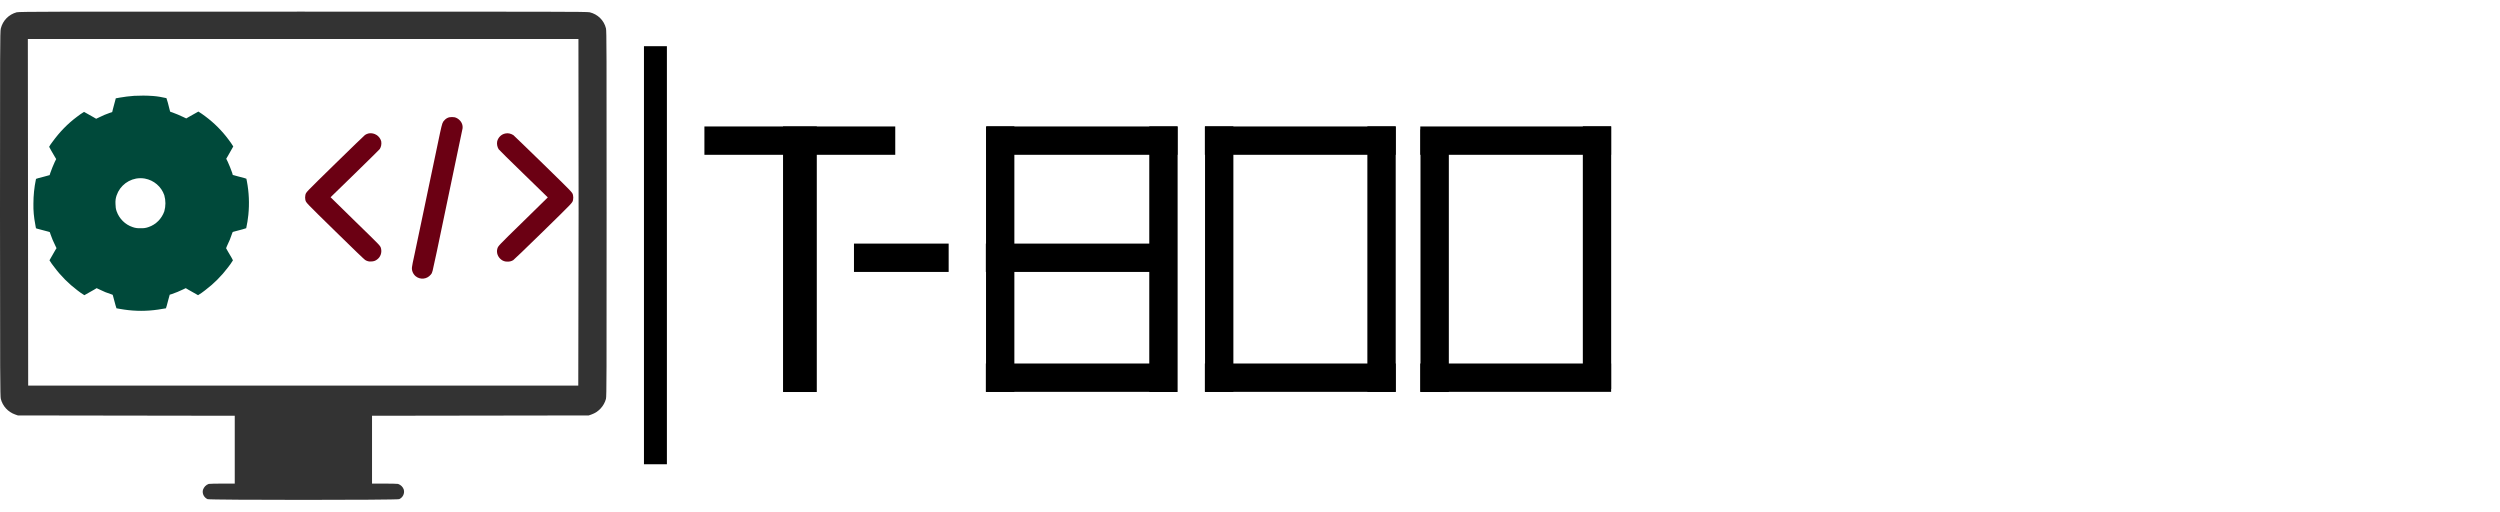
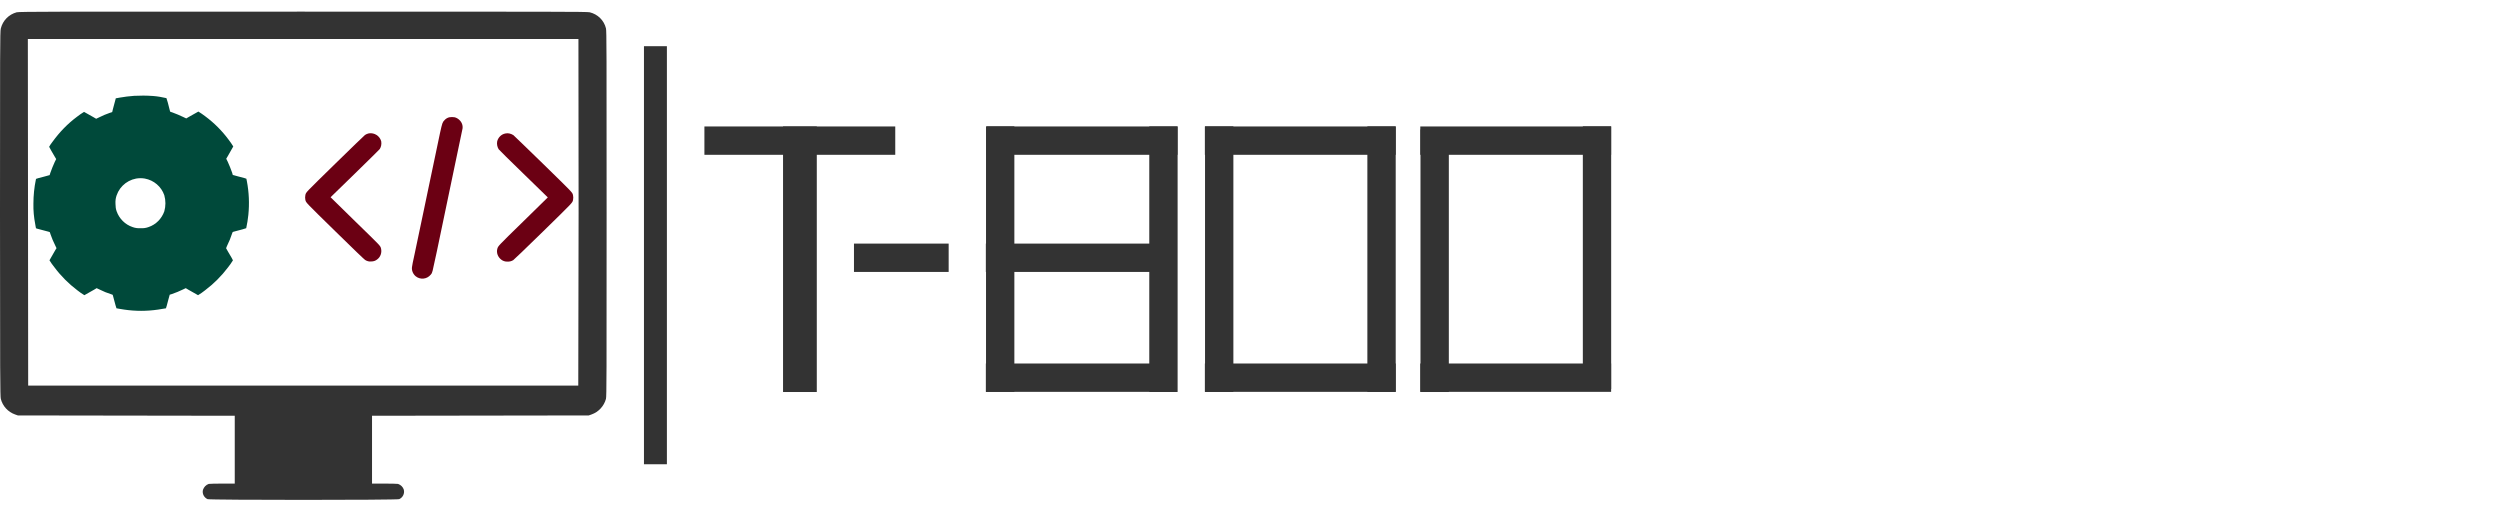
<svg xmlns="http://www.w3.org/2000/svg" version="1.1" id="Ebene_1" x="0px" y="0px" viewBox="0 0 1526.1 312" style="enable-background:new 0 0 1526.1 312;" xml:space="preserve">
  <style type="text/css">
	.st0{fill:#333333;}
	.st1{fill:#00493A;}
	.st2{fill:#6B0013;}
</style>
  <path id="path6" class="st0" d="M10.2,7.5c-4.8,1.3-8.5,5-9.7,9.9C0,18.8,0,32.6,0,130.4C0,229.5,0.1,242,0.5,243.5  c1.1,4.4,4.4,8,8.7,9.5l1.7,0.6l66.2,0.1l66.2,0.1v41.4h-7.5c-4.1,0-7.9,0.1-8.4,0.2c-1.7,0.6-2.9,1.9-3.5,3.6  c-0.6,2.3,0.6,4.7,2.8,5.7c1.4,0.6,115.6,0.6,117,0c2.2-1,3.4-3.4,2.8-5.8c-0.5-1.6-1.8-2.9-3.5-3.5c-0.5-0.1-4.3-0.2-8.4-0.2h-7.5  v-41.4l66.2-0.1l66.1-0.1l1.7-0.6c4.3-1.5,7.6-5.1,8.8-9.5c0.4-1.5,0.4-14,0.4-113.1s0-111.6-0.4-113.1c-1.2-4.9-5-8.6-9.9-9.8  c-1.5-0.4-22.2-0.4-174.9-0.4C34.6,7,11.5,7.1,10.2,7.5z M353.2,129.6L353,235.4H17.2l-0.1-105.8L17,23.8h336.1L353.2,129.6z" />
  <path id="path8" class="st1" d="M81.9,58.5c-3,0.2-6,0.6-8.9,1.1l-1.6,0.3L70.7,60l-0.2,0.7c-0.3,1.1-1.2,4.3-1.6,6  c-0.2,0.9-0.4,1.6-0.4,1.7s-0.7,0.2-1.5,0.5c-2.2,0.8-4.3,1.6-6.4,2.7l-1.9,0.9l-1.7-1c-2.4-1.4-5.6-3.2-5.7-3.2  c-1.5,0.9-2.9,1.9-4.2,2.9c-5.8,4.3-10.8,9.5-15,15.3c-0.8,1-1.5,2-2.1,3.1c0,0.1,2,3.7,3.4,6l0.9,1.5l-0.9,1.8  c-1,2.2-1.9,4.4-2.7,6.7l-0.4,1.3l-0.4,0.1l-2.9,0.8c-1.4,0.4-3.1,0.8-3.8,1l-1.2,0.4l-0.1,0.4c-1,4.8-1.5,9.8-1.5,14.7  c-0.1,4.2,0.3,8.4,1.1,12.5c0.2,1,0.3,2,0.4,2.2c0,0.4,0.1,0.4,0.8,0.6c1.7,0.5,2.2,0.6,4.9,1.3c1.5,0.4,2.8,0.7,2.8,0.8  s0.2,0.7,0.5,1.5c0.8,2.2,1.6,4.3,2.7,6.4l0.9,1.9l-0.7,1.1c-1.6,2.8-3.6,6.2-3.6,6.3c0.9,1.4,1.8,2.8,2.9,4.1  c4,5.4,8.8,10.2,14.1,14.2c1.4,1.1,2.8,2.1,4.3,3c0.1,0,3.6-2,6-3.4l1.5-0.9l1.7,0.8c2.4,1.2,4.8,2.2,7.4,3c0.7,0.2,0.7,0.2,0.8,0.6  c1.5,5.6,2.1,7.9,2.2,7.9s3.2,0.6,4.8,0.8c6.8,1,13.7,1,20.5,0c1.6-0.2,4.8-0.8,4.9-0.8s0.7-2.4,1.5-5.4c0.4-1.6,0.8-2.9,0.8-2.9  l1.3-0.4c2.3-0.8,4.6-1.7,6.8-2.8l1.7-0.8l1.5,0.9c2.4,1.4,5.9,3.4,6,3.4c1.5-0.9,2.9-1.9,4.3-3c5.3-4,10-8.7,14-14  c1.1-1.4,2.1-2.8,3-4.3c0-0.1-1.3-2.5-2.9-5.1c-0.6-1-1.1-2-1.2-2.1s-0.1-0.3,0.4-1.4c1.3-2.6,2.4-5.3,3.3-8.1  c0.2-0.5,0.2-0.6,0.6-0.7c4.5-1.1,7.7-2.1,7.9-2.2c0.6-2.7,1-5.4,1.3-8.1c0.7-6.9,0.4-13.8-0.9-20.6l-0.3-1.5l-1.2-0.4l-3.8-1  l-2.9-0.8l-0.4-0.1l-0.4-1.4c-0.8-2.3-1.7-4.5-2.7-6.7l-0.9-1.8l0.9-1.5c1.4-2.4,3.4-5.9,3.4-6c-0.9-1.5-1.9-2.9-2.9-4.2  c-4-5.4-8.8-10.2-14.2-14.2c-1.4-1.1-2.8-2-4.2-2.9c-0.1,0-3.3,1.8-5.7,3.2l-1.7,1l-1.9-0.9c-2.1-1-4.2-1.9-6.4-2.7  c-0.8-0.3-1.4-0.5-1.5-0.5s-0.3-1.2-0.7-2.6c-0.4-1.9-1-3.8-1.6-5.7c-2.7-0.6-5.4-1.1-8.1-1.3C89.3,58.3,85.6,58.3,81.9,58.5z   M88.4,109c5.5,1,10.1,4.9,11.9,10.2c0.9,3.2,0.9,6.6,0,9.8c-1.6,4.5-5.1,8.1-9.6,9.6c-1.6,0.6-3.2,0.8-4.9,0.7  c-1.7,0.1-3.3-0.1-4.9-0.7c-4.5-1.5-8.1-5.1-9.7-9.6c-0.5-1.4-0.7-2.9-0.7-4.4c-0.1-1,0-2,0.1-3c1.1-6.4,6.1-11.4,12.5-12.6  C84.9,108.7,86.7,108.7,88.4,109z" />
  <path id="path10" class="st2" d="M274.2,71.6c-1.1,0.3-2.1,0.9-2.8,1.7c-1.3,1.3-1.4,1.6-2.8,7.9c-0.6,3-2,9.5-3,14.3l-3.7,17.6  c-1,4.9-2.3,10.9-2.8,13.4c-0.9,4.2-2.4,11.6-6.1,29c-0.8,3.6-1.5,7-1.5,7.5c-0.3,2.1,0.6,4.2,2.2,5.6c2.8,2.3,6.9,1.9,9.2-0.9  c0,0,0.1-0.1,0.1-0.1c1-1.3,0.7-0.3,3.6-13.8c0.8-3.7,2-9.7,2.8-13.4s2-9.7,2.8-13.4c0.8-3.7,2-9.7,2.8-13.4s2-9.7,2.8-13.4  c1.9-9,4.2-19.9,4.4-21c0.6-2.1-0.1-4.4-1.7-5.9c-0.8-0.8-1.8-1.4-2.9-1.7C276.5,71.4,275.4,71.4,274.2,71.6z" />
  <path id="path12" class="st2" d="M225.2,81.4c-0.9,0.2-1.7,0.5-2.4,1c-0.3,0.2-8.4,8-18,17.4c-18.9,18.5-17.9,17.4-18.4,19.3  c-0.2,1-0.2,2,0,2.9c0.5,1.8-0.5,0.8,18.3,19.2c11.4,11.2,17.7,17.2,18.2,17.5c1.1,0.7,2.5,1.1,3.8,0.9c1.3,0,2.5-0.4,3.5-1.2  c2.1-1.5,3-4.2,2.4-6.7c-0.5-1.8,0.1-1.1-15.9-16.7l-14.9-14.6l14.8-14.4c8.1-7.9,15-14.7,15.2-15c0.9-1.4,1.2-3.1,0.9-4.8  C231.8,83,228.6,80.9,225.2,81.4z" />
  <path id="path14" class="st2" d="M308.4,81.5c-2.4,0.5-4.3,2.4-4.9,4.8c-0.3,1.6,0,3.3,0.9,4.8c0.2,0.3,7,7.1,15.2,15l14.8,14.4  l-14.9,14.6c-16,15.6-15.3,15-15.9,16.7c-0.7,2.5,0.3,5.1,2.4,6.7c1,0.8,2.3,1.2,3.5,1.2c1.3,0.1,2.7-0.2,3.8-0.9  c0.5-0.3,6.7-6.3,18.2-17.5c18.8-18.4,17.8-17.4,18.3-19.2c0.2-1,0.2-2,0-2.9c-0.5-1.9,0.5-0.8-18.4-19.3  c-9.6-9.3-17.7-17.2-18-17.4C311.8,81.5,310.1,81.1,308.4,81.5z" />
  <g>
-     <rect x="478" y="77.2" width="20.6" height="162.1" />
-     <rect x="430" y="77.2" width="116.5" height="17.3" />
-     <rect x="521.3" y="148.7" width="57.8" height="17.3" />
-     <rect x="602.3" y="77.2" width="116.5" height="17.3" />
-     <rect x="601.8" y="148.7" width="116.5" height="17.3" />
-     <rect x="601.8" y="221.9" width="116.5" height="17.3" />
-     <rect x="529.4" y="149.5" transform="matrix(-1.836970e-16 1 -1 -1.836970e-16 768.7089 -452.2734)" width="162.1" height="17.3" />
-     <rect x="629.1" y="149.5" transform="matrix(-1.836970e-16 1 -1 -1.836970e-16 868.3652 -551.9297)" width="162.1" height="17.3" />
-     <rect x="663.1" y="149.5" transform="matrix(-1.836970e-16 1 -1 -1.836970e-16 902.4018 -585.9664)" width="162.1" height="17.3" />
-     <rect x="735.5" y="221.9" width="116.5" height="17.3" />
-     <rect x="735.5" y="77.2" width="116.5" height="17.3" />
-     <rect x="762.3" y="149.6" transform="matrix(-1.836970e-16 1 -1 -1.836970e-16 1001.596 -685.1496)" width="162.1" height="17.3" />
-     <rect x="867" y="221.9" width="116.5" height="17.3" />
-     <rect x="795.6" y="150.4" transform="matrix(-1.836970e-16 1 -1 -1.836970e-16 1034.824 -716.5998)" width="160.3" height="17.3" />
-     <rect x="894.7" y="148.7" transform="matrix(-1.836970e-16 1 -1 -1.836970e-16 1132.224 -817.5775)" width="160.3" height="17.3" />
-     <rect x="867" y="77.2" width="116.5" height="17.3" />
+     <rect x="478" y="77.2" class="st0" width="20.6" height="162.1" />
+     <rect x="430" y="77.2" class="st0" width="116.5" height="17.3" />
+     <rect x="521.3" y="148.7" class="st0" width="57.8" height="17.3" />
+     <rect x="602.3" y="77.2" class="st0" width="116.5" height="17.3" />
+     <rect x="601.8" y="148.7" class="st0" width="116.5" height="17.3" />
+     <rect x="601.8" y="221.9" class="st0" width="116.5" height="17.3" />
+     <rect x="529.4" y="149.5" transform="matrix(-1.836970e-16 1 -1 -1.836970e-16 768.7089 -452.2734)" class="st0" width="162.1" height="17.3" />
+     <rect x="629.1" y="149.5" transform="matrix(-1.836970e-16 1 -1 -1.836970e-16 868.3652 -551.9297)" class="st0" width="162.1" height="17.3" />
+     <rect x="663.1" y="149.5" transform="matrix(-1.836970e-16 1 -1 -1.836970e-16 902.4018 -585.9664)" class="st0" width="162.1" height="17.3" />
+     <rect x="735.5" y="221.9" class="st0" width="116.5" height="17.3" />
+     <rect x="735.5" y="77.2" class="st0" width="116.5" height="17.3" />
+     <rect x="762.3" y="149.6" transform="matrix(-1.836970e-16 1 -1 -1.836970e-16 1001.596 -685.1496)" class="st0" width="162.1" height="17.3" />
+     <rect x="867" y="221.9" class="st0" width="116.5" height="17.3" />
+     <rect x="795.6" y="150.4" transform="matrix(-1.836970e-16 1 -1 -1.836970e-16 1034.824 -716.5998)" class="st0" width="160.3" height="17.3" />
+     <rect x="894.7" y="148.7" transform="matrix(-1.836970e-16 1 -1 -1.836970e-16 1132.224 -817.5775)" class="st0" width="160.3" height="17.3" />
+     <rect x="867" y="77.2" class="st0" width="116.5" height="17.3" />
  </g>
-   <rect x="393.1" y="28.2" width="14" height="255.2" />
+   <rect x="393.1" y="28.2" class="st0" width="14" height="255.2" />
</svg>
